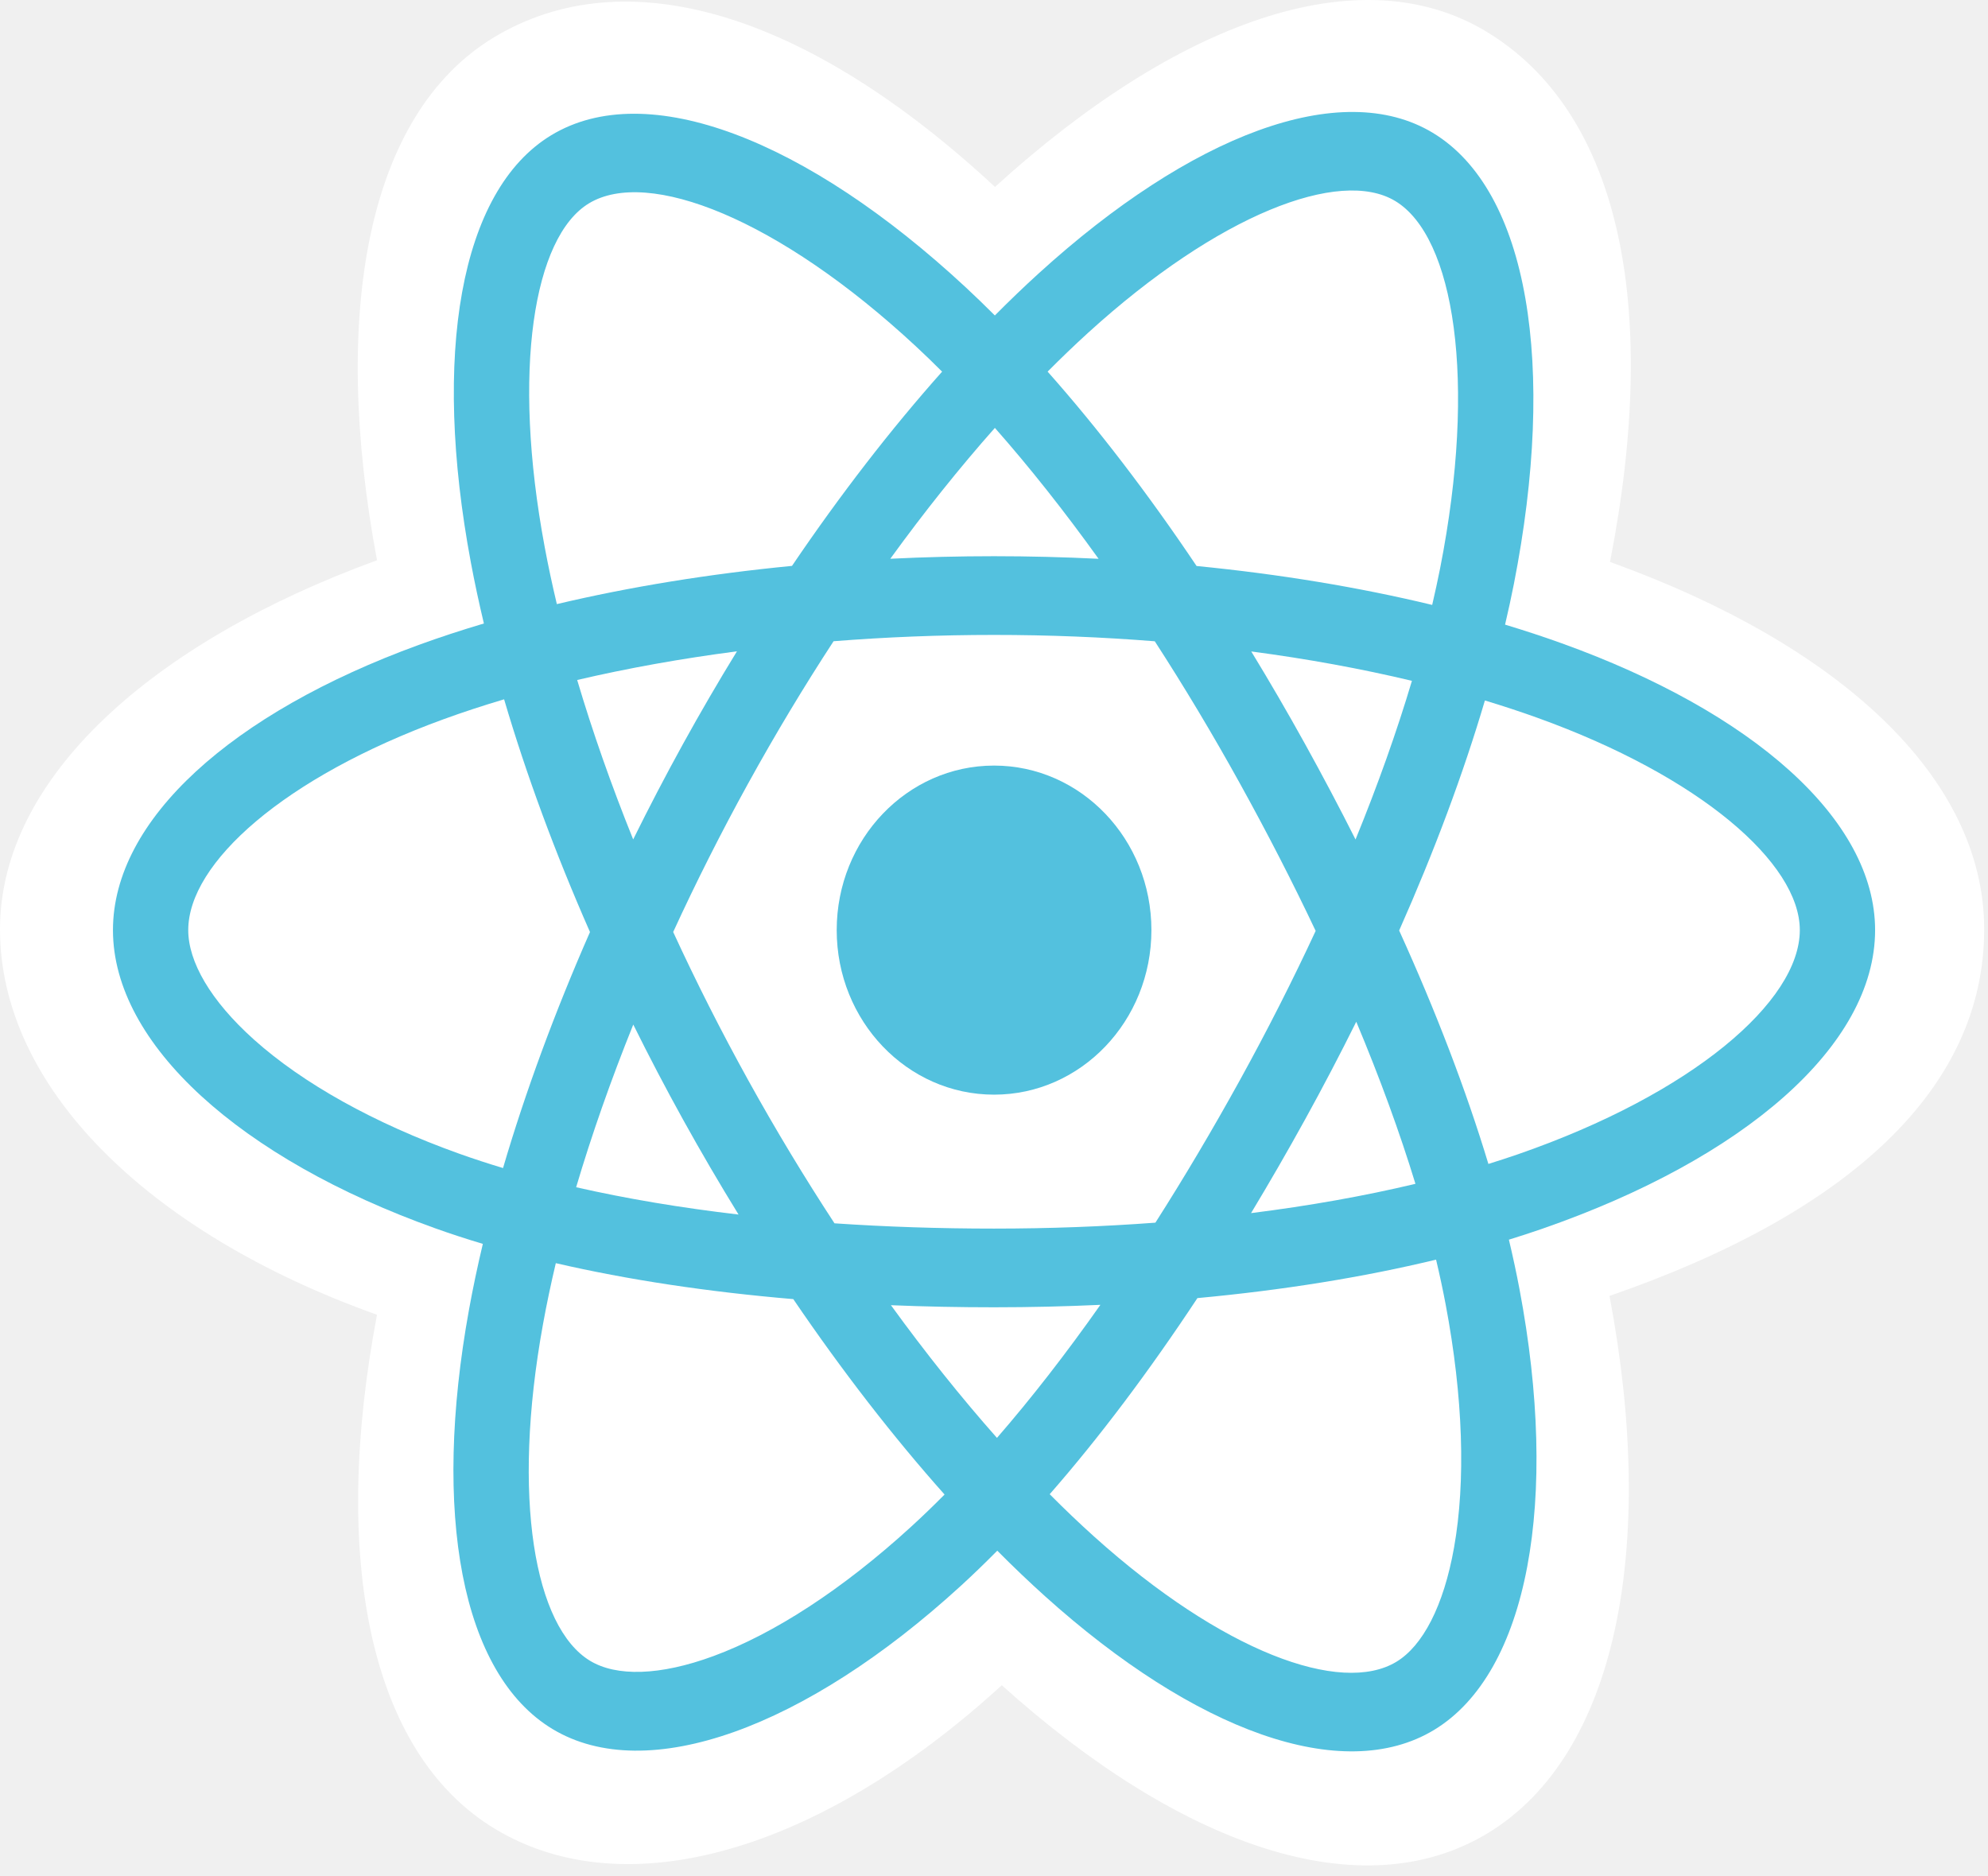
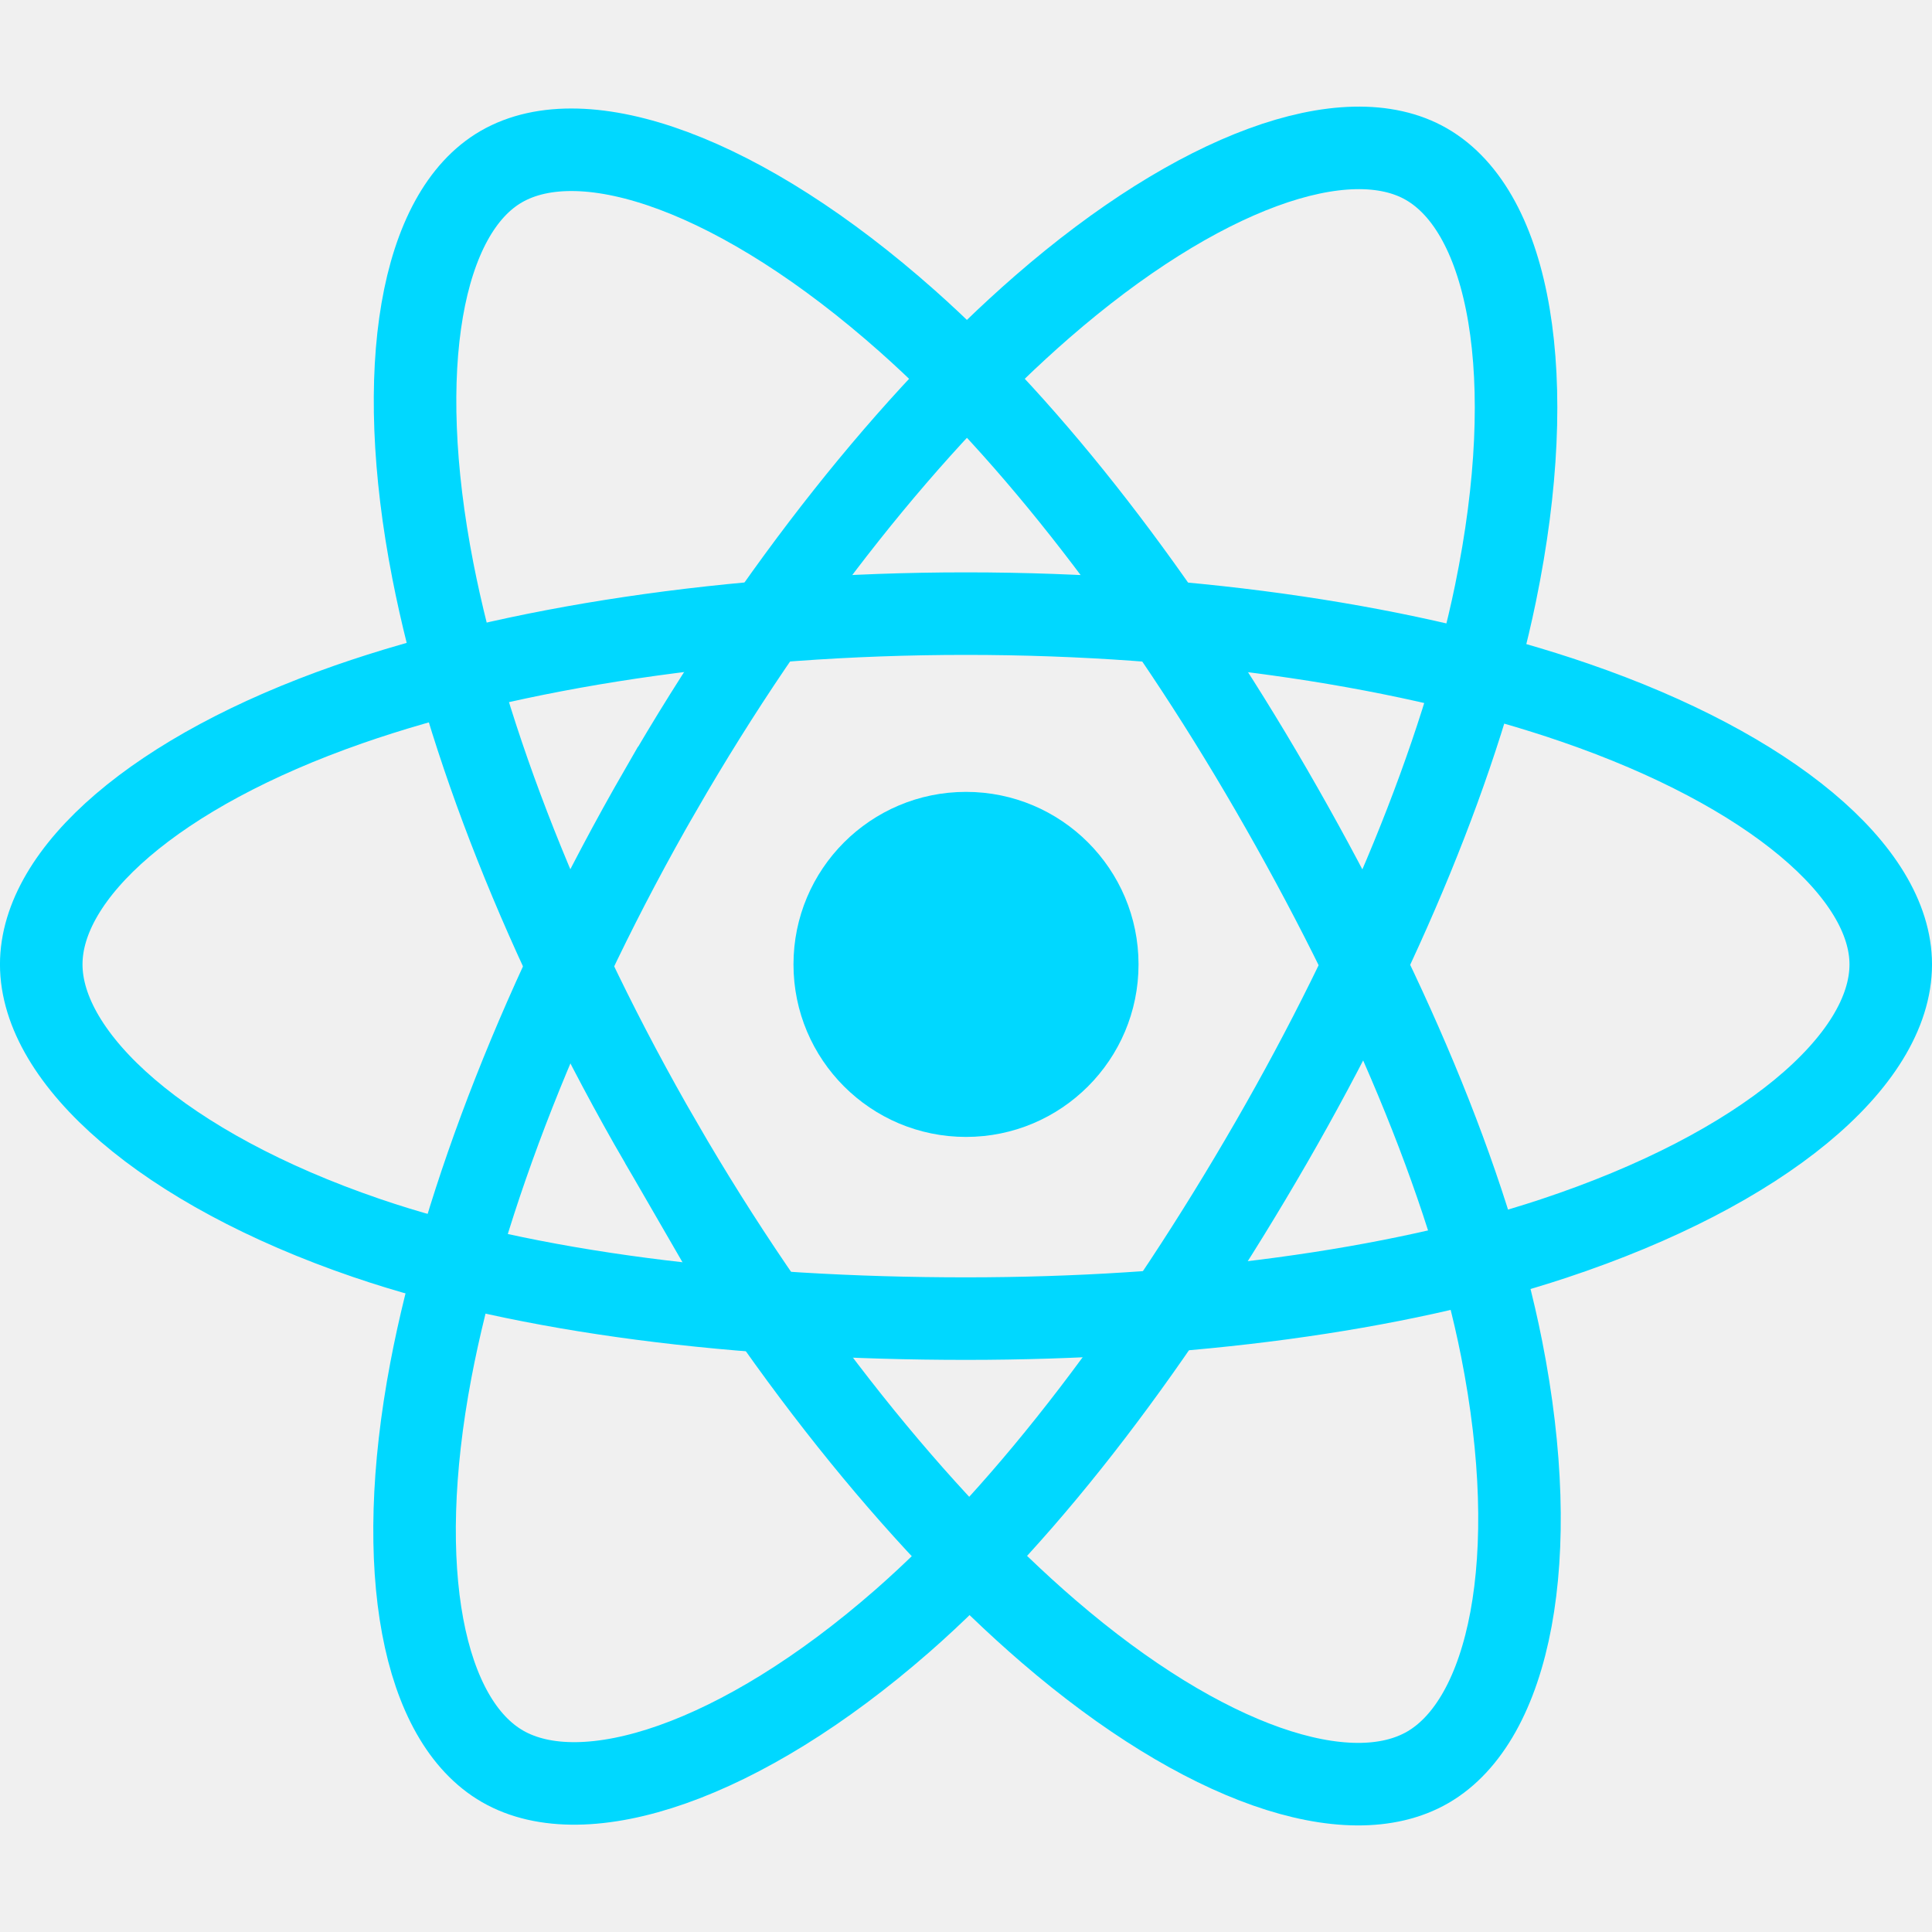
- <svg xmlns="http://www.w3.org/2000/svg" width="106" height="100" viewBox="0 0 106 100" fill="none">
-   <path d="M0 49.55C0 57.904 7.802 65.703 20.102 70.099C17.646 83.029 19.662 93.45 26.395 97.51C33.317 101.684 43.629 98.795 53.416 89.85C62.956 98.434 72.597 101.812 79.325 97.74C86.24 93.554 88.343 82.426 85.819 69.093C98.63 64.664 105.797 58.014 105.797 49.55C105.797 41.39 97.98 34.33 85.846 29.962C88.563 16.078 86.261 5.91 79.248 1.682C72.488 -2.395 62.734 1.158 53.053 9.967C42.983 0.617 33.325 -2.237 26.319 2.003C19.565 6.091 17.638 16.702 20.102 29.871C8.217 34.203 0 41.423 0 49.55Z" fill="white" />
-   <path d="M83.275 34.3C82.3 33.949 81.29 33.617 80.25 33.303C80.421 32.574 80.578 31.854 80.718 31.146C83.007 19.525 81.51 10.164 76.398 7.082C71.497 4.126 63.481 7.208 55.385 14.575C54.606 15.283 53.826 16.033 53.045 16.819C52.525 16.299 52.006 15.796 51.489 15.316C43.004 7.438 34.499 4.119 29.392 7.21C24.496 10.174 23.046 18.975 25.106 29.988C25.305 31.052 25.538 32.138 25.801 33.242C24.598 33.6 23.436 33.98 22.324 34.386C12.376 38.012 6.023 43.695 6.023 49.59C6.023 55.679 12.843 61.785 23.204 65.488C24.022 65.781 24.87 66.057 25.745 66.319C25.461 67.514 25.214 68.684 25.007 69.826C23.042 80.648 24.576 89.241 29.46 92.186C34.505 95.228 42.971 92.101 51.215 84.566C51.866 83.971 52.52 83.339 53.175 82.677C54.024 83.532 54.872 84.341 55.715 85.1C63.7 92.285 71.587 95.186 76.466 92.233C81.506 89.182 83.144 79.951 81.017 68.721C80.855 67.863 80.666 66.987 80.454 66.095C81.048 65.911 81.632 65.721 82.201 65.524C92.972 61.792 99.98 55.76 99.98 49.59C99.98 43.674 93.422 37.952 83.275 34.3Z" fill="#53C1DE" />
-   <path d="M80.939 61.541C80.425 61.718 79.898 61.89 79.361 62.057C78.171 58.121 76.567 53.935 74.603 49.611C76.477 45.389 78.02 41.258 79.175 37.347C80.136 37.638 81.069 37.944 81.968 38.268C90.663 41.398 95.966 46.025 95.966 49.59C95.966 53.388 90.239 58.318 80.939 61.541ZM77.08 69.536C78.02 74.502 78.154 78.992 77.531 82.502C76.972 85.656 75.847 87.759 74.455 88.601C71.494 90.393 65.162 88.063 58.333 81.919C57.55 81.215 56.761 80.462 55.97 79.666C58.618 76.639 61.264 73.119 63.846 69.21C68.388 68.789 72.68 68.1 76.571 67.159C76.763 67.968 76.933 68.761 77.08 69.536ZM38.056 88.291C35.163 89.359 32.858 89.39 31.466 88.55C28.502 86.763 27.27 79.864 28.951 70.609C29.143 69.549 29.372 68.46 29.636 67.347C33.485 68.237 37.745 68.878 42.298 69.264C44.898 73.088 47.62 76.604 50.364 79.683C49.764 80.288 49.167 80.864 48.573 81.406C44.928 84.738 41.275 87.102 38.056 88.291ZM24.502 61.517C19.921 59.88 16.137 57.752 13.544 55.43C11.214 53.343 10.037 51.271 10.037 49.59C10.037 46.013 15.138 41.45 23.645 38.349C24.677 37.973 25.758 37.618 26.879 37.285C28.055 41.284 29.597 45.465 31.458 49.693C29.573 53.983 28.009 58.231 26.822 62.276C26.022 62.036 25.248 61.783 24.502 61.517ZM29.046 29.182C27.28 19.747 28.452 12.629 31.403 10.842C34.547 8.94 41.498 11.653 48.823 18.454C49.292 18.889 49.762 19.344 50.233 19.815C47.503 22.88 44.806 26.369 42.229 30.171C37.81 30.6 33.58 31.288 29.691 32.209C29.447 31.18 29.23 30.17 29.046 29.182ZM69.574 39.646C68.644 37.967 67.69 36.328 66.717 34.733C69.715 35.129 72.587 35.655 75.284 36.299C74.475 39.013 73.465 41.85 72.277 44.758C71.425 43.067 70.523 41.361 69.574 39.646ZM53.047 22.814C54.898 24.911 56.752 27.253 58.576 29.793C56.738 29.703 54.878 29.655 53.002 29.655C51.144 29.655 49.297 29.701 47.471 29.791C49.296 27.274 51.166 24.935 53.047 22.814ZM36.413 39.675C35.485 41.359 34.6 43.056 33.761 44.755C32.592 41.857 31.592 39.007 30.775 36.255C33.456 35.627 36.315 35.114 39.294 34.726C38.307 36.335 37.344 37.986 36.413 39.675V39.675ZM39.379 64.755C36.302 64.396 33.4 63.909 30.72 63.299C31.55 60.498 32.572 57.587 33.766 54.626C34.607 56.325 35.495 58.022 36.429 59.709H36.429C37.381 61.428 38.367 63.112 39.379 64.755ZM53.158 76.663C51.255 74.516 49.358 72.142 47.505 69.589C49.304 69.663 51.138 69.7 53.002 69.7C54.917 69.7 56.81 69.655 58.674 69.569C56.844 72.168 54.997 74.546 53.158 76.663ZM72.316 54.475C73.571 57.468 74.63 60.364 75.471 63.117C72.746 63.767 69.805 64.29 66.706 64.679C67.681 63.063 68.644 61.396 69.59 59.68C70.547 57.945 71.456 56.207 72.316 54.475ZM66.114 57.584C64.645 60.246 63.137 62.788 61.606 65.188C58.818 65.396 55.938 65.504 53.002 65.504C50.078 65.504 47.234 65.409 44.495 65.223C42.903 62.792 41.362 60.242 39.903 57.607H39.903C38.447 54.978 37.108 52.327 35.894 49.691C37.108 47.049 38.444 44.395 39.891 41.771L39.891 41.772C41.341 39.141 42.868 36.604 44.446 34.188C47.241 33.967 50.106 33.852 53.002 33.852H53.002C55.911 33.852 58.78 33.968 61.573 34.191C63.127 36.589 64.644 39.118 66.1 41.749C67.573 44.41 68.927 47.046 70.151 49.632C68.93 52.261 67.58 54.924 66.114 57.584ZM74.394 10.718C77.54 12.615 78.763 20.266 76.787 30.299C76.66 30.939 76.518 31.591 76.364 32.252C72.466 31.312 68.233 30.612 63.801 30.177C61.22 26.333 58.544 22.838 55.859 19.813C56.581 19.087 57.302 18.394 58.02 17.741C64.957 11.429 71.44 8.937 74.394 10.718Z" fill="white" />
-   <path d="M53.003 40.818C57.637 40.818 61.393 44.745 61.393 49.59C61.393 54.435 57.637 58.363 53.003 58.363C48.37 58.363 44.613 54.435 44.613 49.59C44.613 44.745 48.37 40.818 53.003 40.818Z" fill="#53C1DE" />
+ <svg xmlns="http://www.w3.org/2000/svg" width="64" height="64" viewBox="0 0 32 32">
+   <g transform="matrix(.05696 0 0 .05696 .647744 2.43826)" fill="none" fill-rule="evenodd">
+     <circle r="50.167" cy="237.628" cx="269.529" fill="#00d8ff" />
+     <g stroke="#00d8ff" stroke-width="24">
+       <path d="M269.53 135.628c67.356 0 129.928 9.665 177.107 25.907 56.844 19.57 91.794 49.233 91.794 76.093 0 27.99-37.04 59.503-98.083 79.728-46.15 15.29-106.88 23.272-170.818 23.272-65.554 0-127.63-7.492-174.3-23.44-59.046-20.182-94.61-52.103-94.61-79.56 0-26.642 33.37-56.076 89.415-75.616 47.355-16.51 111.472-26.384 179.486-26.384z" />
+       <path d="M180.736 186.922c33.65-58.348 73.28-107.724 110.92-140.48C337.006 6.976 380.163-8.48 403.43 4.937c24.248 13.983 33.042 61.814 20.067 124.796-9.8 47.618-33.234 104.212-65.176 159.6-32.75 56.788-70.25 106.82-107.377 139.272-46.98 41.068-92.4 55.93-116.185 42.213-23.08-13.3-31.906-56.92-20.834-115.233 9.355-49.27 32.832-109.745 66.8-168.664z" />
+       <path d="M180.82 289.482C147.075 231.2 124.1 172.195 114.51 123.227c-11.544-59-3.382-104.11 19.864-117.566 24.224-14.024 70.055 2.244 118.14 44.94 36.356 32.28 73.688 80.837 105.723 136.173 32.844 56.733 57.46 114.21 67.036 162.582 12.117 61.213 2.31 107.984-21.453 121.74-23.057 13.348-65.25-.784-110.24-39.5-38.013-32.71-78.682-83.253-112.76-142.115z" />
+     </g>
+   </g>
</svg>
